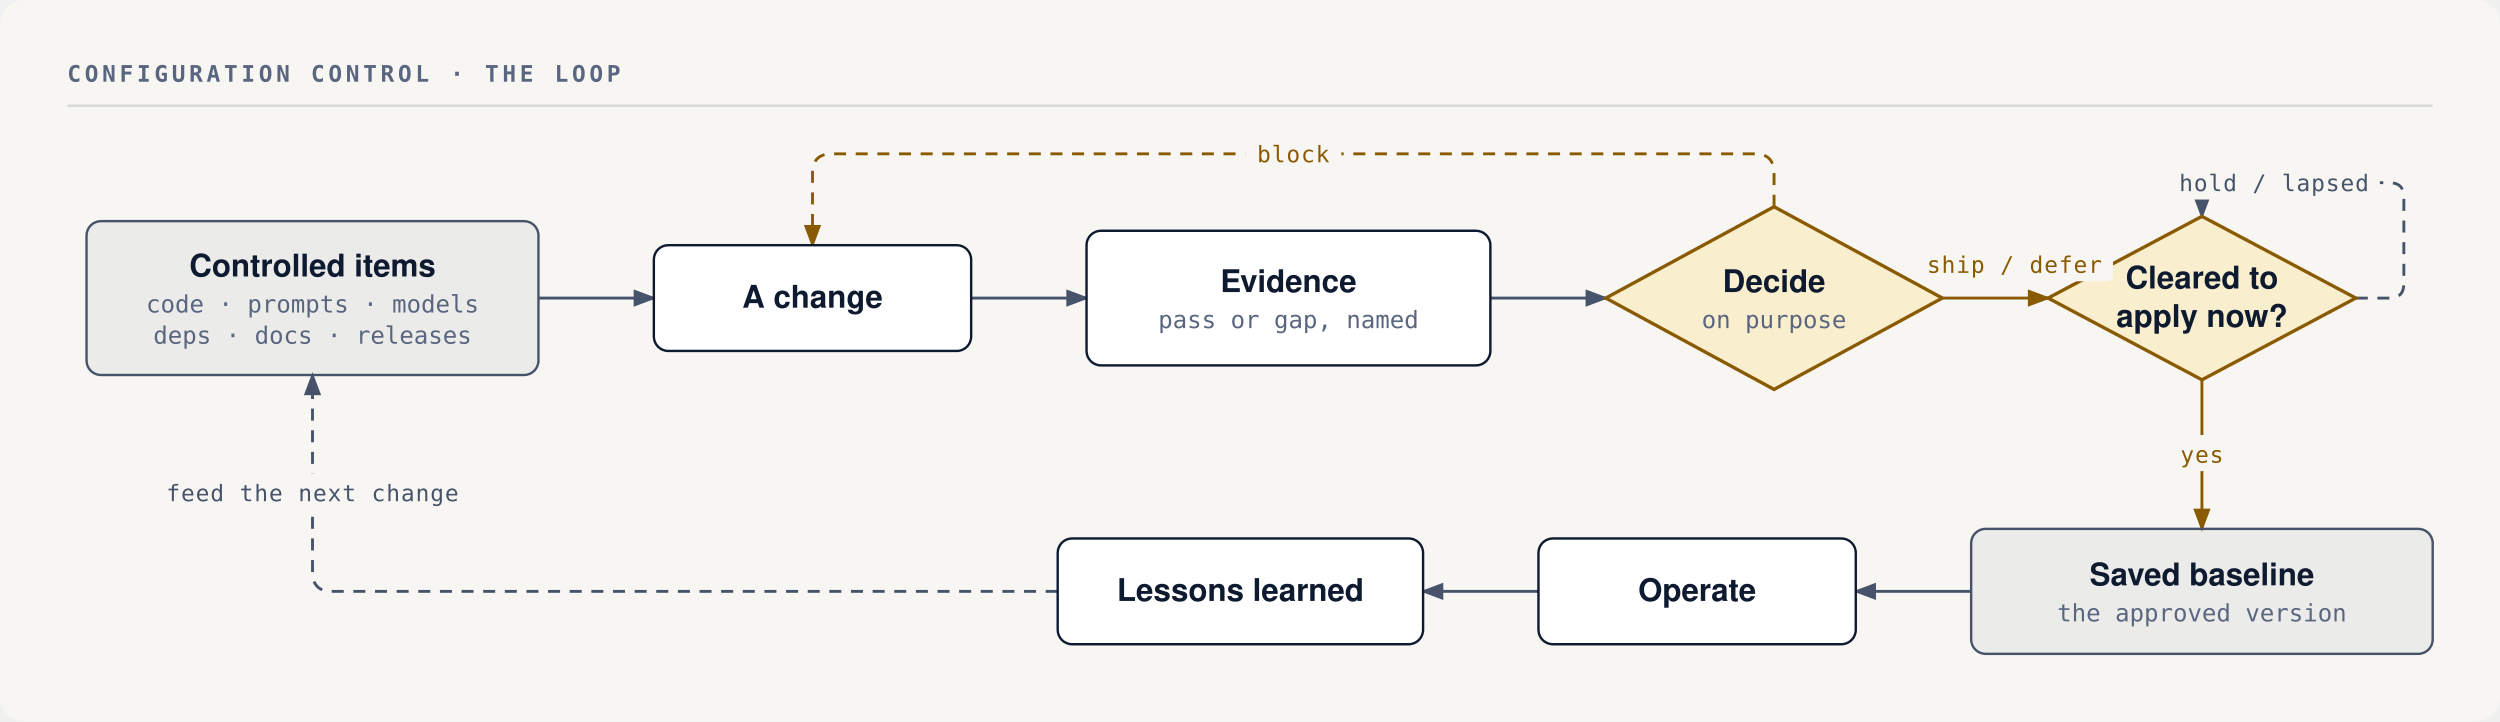
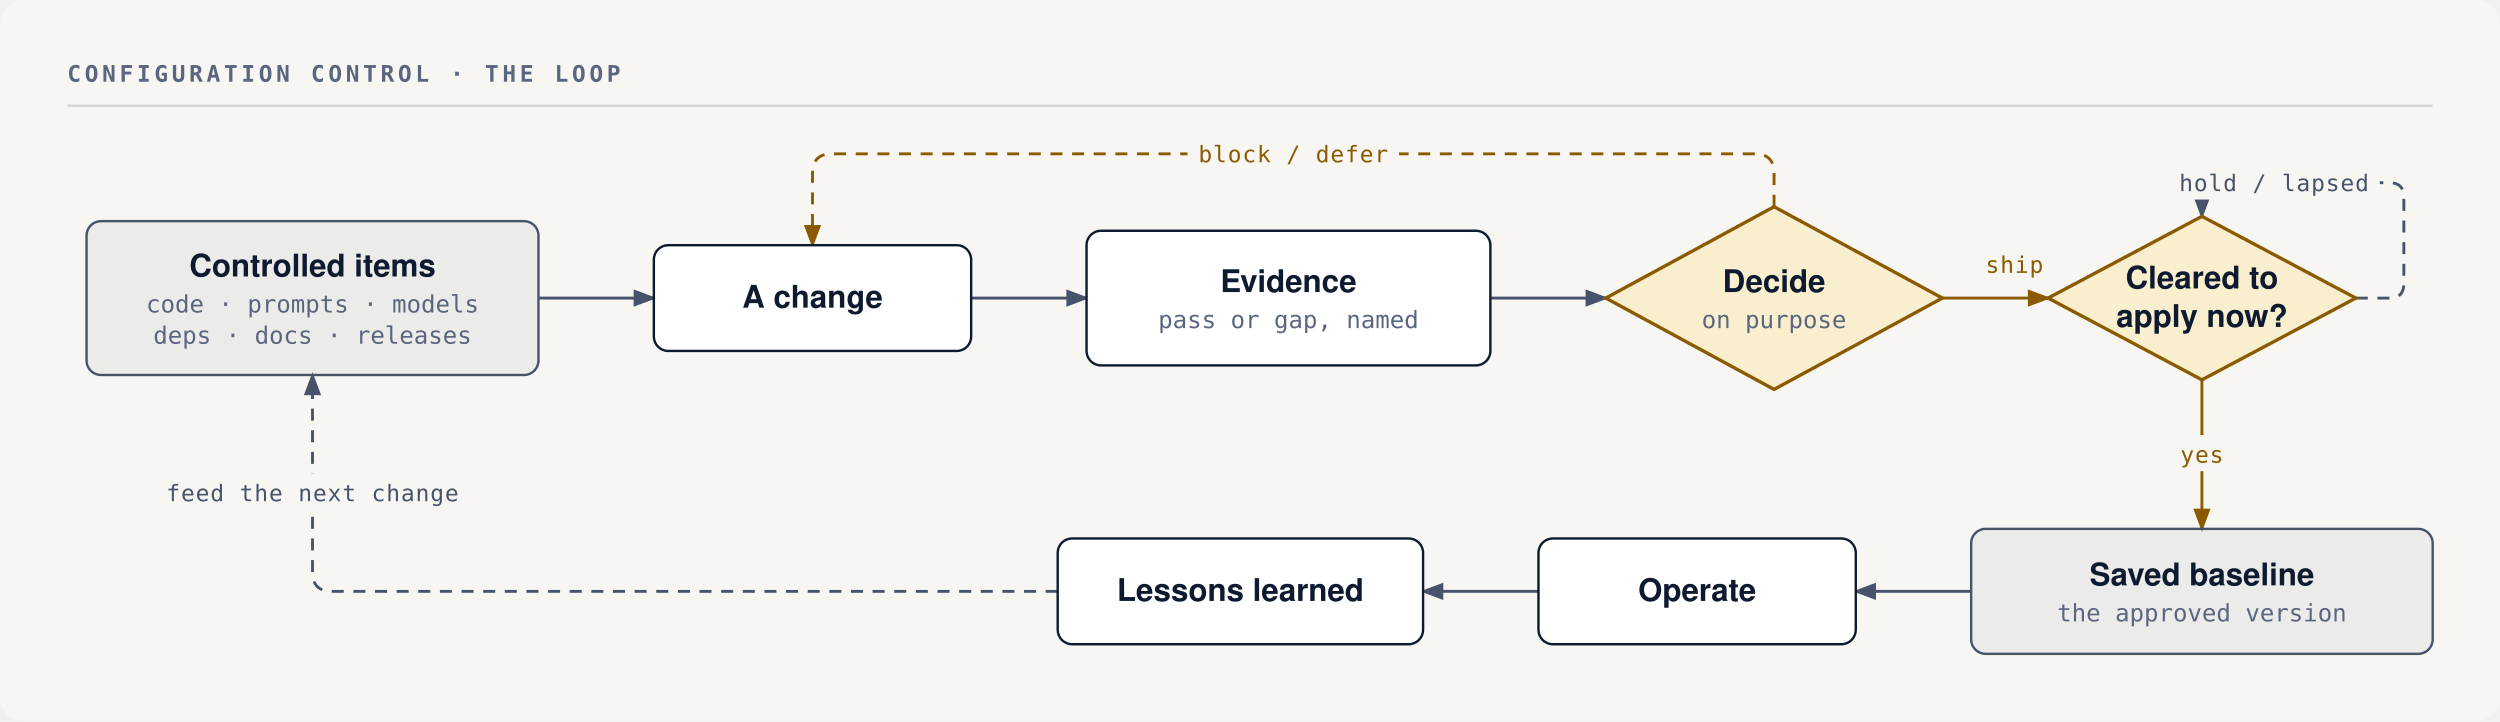
<svg xmlns="http://www.w3.org/2000/svg" viewBox="0 0 1040 300" width="1040" height="300" role="img" aria-labelledby="t d">
  <style>
.bg{fill:#F7F6F2} .ink{fill:#0E1A30} .muted{fill:#46536B} .soft{fill:#5A6680}
.acc{fill:#8A5A00} .lnk{fill:#2F4F94}
.n-step{fill:#FFFFFF;stroke:#0E1A30} .n-store{fill:rgba(14,26,48,0.05);stroke:#46536B}
.n-focal{fill:rgba(255,210,77,0.22);stroke:#8A5A00} .n-ext{fill:rgba(14,26,48,0.03);stroke:rgba(14,26,48,0.32)}
.n-opt{fill:rgba(14,26,48,0.02);stroke:rgba(14,26,48,0.36);stroke-dasharray:4 3}
.n-indep{fill:rgba(47,79,148,0.07);stroke:#2F4F94}
.grp{fill:none;stroke:rgba(14,26,48,0.22);stroke-dasharray:4 4}
.band{fill:rgba(14,26,48,0.035);stroke:rgba(14,26,48,0.10)}
.ln{fill:none;stroke:#46536B} .ln-acc{fill:none;stroke:#8A5A00} .ln-lnk{fill:none;stroke:#2F4F94}
.life{stroke:rgba(14,26,48,0.25);stroke-dasharray:3 4}
.mask{fill:#F7F6F2} .rule{stroke:rgba(14,26,48,0.14)}
.name{font-family:system-ui, -apple-system, 'Segoe UI', Helvetica, Arial, sans-serif;font-size:13px;font-weight:600}
.sub{font-family:ui-monospace, SFMono-Regular, Menlo, Consolas, monospace;font-size:10px}
.eye{font-family:ui-monospace, SFMono-Regular, Menlo, Consolas, monospace;font-size:9.5px;font-weight:600;letter-spacing:0.16em}
.lbl{font-family:ui-monospace, SFMono-Regular, Menlo, Consolas, monospace;font-size:9.5px;letter-spacing:0.04em}
.ttl{font-family:'Iowan Old Style', Georgia, 'Times New Roman', serif;font-size:22px}
.call{font-family:'Iowan Old Style', Georgia, 'Times New Roman', serif;font-style:italic;font-size:14px}
@media (prefers-color-scheme: dark){
.bg{fill:#0E1A30} .ink{fill:#F4F7FC} .muted{fill:#B3C2DA} .soft{fill:#9DB0CE}
.acc{fill:#FFD24D} .lnk{fill:#8FB0E6}
.n-step{fill:#16263F;stroke:#D7E0EE} .n-store{fill:rgba(244,247,252,0.05);stroke:#9DB0CE}
.n-focal{fill:rgba(255,210,77,0.14);stroke:#FFD24D} .n-ext{fill:rgba(244,247,252,0.03);stroke:rgba(244,247,252,0.34)}
.n-opt{fill:rgba(244,247,252,0.02);stroke:rgba(244,247,252,0.40)}
.n-indep{fill:rgba(143,176,230,0.10);stroke:#8FB0E6}
.grp{stroke:rgba(244,247,252,0.26)} .band{fill:rgba(244,247,252,0.035);stroke:rgba(244,247,252,0.10)}
.ln{stroke:#9DB0CE} .ln-acc{stroke:#FFD24D} .ln-lnk{stroke:#8FB0E6}
.life{stroke:rgba(244,247,252,0.28)} .mask{fill:#0E1A30} .rule{stroke:rgba(244,247,252,0.16)}
}
</style>
  <defs>
    <marker id="m-muted" markerWidth="8" markerHeight="6" refX="7" refY="3" orient="auto">
      <polygon class="muted" points="0 0, 8 3, 0 6" />
    </marker>
    <marker id="m-acc" markerWidth="8" markerHeight="6" refX="7" refY="3" orient="auto">
      <polygon class="acc" points="0 0, 8 3, 0 6" />
    </marker>
    <marker id="m-lnk" markerWidth="8" markerHeight="6" refX="7" refY="3" orient="auto">
      <polygon class="lnk" points="0 0, 8 3, 0 6" />
    </marker>
  </defs>
  <rect class="bg" width="1040" height="300" rx="10" />
  <text x="28" y="34" class="eye soft">CONFIGURATION CONTROL · THE LOOP</text>
  <line class="rule" x1="28" y1="44" x2="1012" y2="44" />
  <path class="ln" stroke-width="1.2" d="M224,124.0 L272,124.0" marker-end="url(#m-muted)" />
  <path class="ln" stroke-width="1.2" d="M404,124.0 L452,124.0" marker-end="url(#m-muted)" />
  <path class="ln" stroke-width="1.2" d="M620,124.0 L668,124.0" marker-end="url(#m-muted)" />
  <path class="ln-acc" stroke-width="1.2" d="M738.0,86 L738.0,72 Q738.0,64 730.0,64 L346.0,64 Q338.0,64 338.0,72 L338.0,102" stroke-dasharray="5 4" marker-end="url(#m-acc)" />
  <path class="ln-acc" stroke-width="1.2" d="M808,124.0 L852,124.0" marker-end="url(#m-acc)" />
  <path class="ln" stroke-width="1.2" d="M980,124.0 L994,124.0 Q1000,124.0 1000,118.0 L1000,82 Q1000,76 994,76 L922.0,76 Q916.0,76 916.0,82 L916.0,90" stroke-dasharray="5 4" marker-end="url(#m-muted)" />
  <path class="ln-acc" stroke-width="1.2" d="M916.0,158 L916.0,220" marker-end="url(#m-acc)" />
  <path class="ln" stroke-width="1.2" d="M820.0,246.0 L772.0,246.0" marker-end="url(#m-muted)" />
  <path class="ln" stroke-width="1.2" d="M640.0,246.0 L592.0,246.0" marker-end="url(#m-muted)" />
  <path class="ln" stroke-width="1.2" d="M440.0,246.0 L138.0,246.0 Q130.0,246.0 130.0,238.0 L130.0,156" stroke-dasharray="5 4" marker-end="url(#m-muted)" />
  <rect class="n-store" stroke-width="1" x="36" y="92" width="188" height="64" rx="6" />
  <text x="130.0" y="115.0" class="name ink" text-anchor="middle">Controlled items</text>
  <text x="130.0" y="130.0" class="sub soft" text-anchor="middle">code · prompts · models</text>
  <text x="130.0" y="143.0" class="sub soft" text-anchor="middle">deps · docs · releases</text>
  <rect class="n-step" stroke-width="1" x="272" y="102" width="132" height="44" rx="6" />
  <text x="338.0" y="128.0" class="name ink" text-anchor="middle">A change</text>
  <rect class="n-step" stroke-width="1" x="452" y="96" width="168" height="56" rx="6" />
  <text x="536.0" y="121.5" class="name ink" text-anchor="middle">Evidence</text>
  <text x="536.0" y="136.5" class="sub soft" text-anchor="middle">pass or gap, named</text>
  <polygon class="n-focal" stroke-width="1.4" points="738.0,86 808,124.0 738.0,162 668,124.0" />
  <text x="738.0" y="121.5" class="name ink" text-anchor="middle">Decide</text>
  <text x="738.0" y="136.5" class="sub soft" text-anchor="middle">on purpose</text>
  <polygon class="n-focal" stroke-width="1.4" points="916.0,90 980,124.0 916.0,158 852,124.0" />
  <text x="916.0" y="120.0" class="name ink" text-anchor="middle">Cleared to</text>
  <text x="916.0" y="136.0" class="name ink" text-anchor="middle">apply now?</text>
  <rect class="n-store" stroke-width="1" x="820.0" y="220" width="192" height="52" rx="6" />
  <text x="916.0" y="243.5" class="name ink" text-anchor="middle">Saved baseline</text>
  <text x="916.0" y="258.5" class="sub soft" text-anchor="middle">the approved version</text>
  <rect class="n-step" stroke-width="1" x="640.0" y="224" width="132" height="44" rx="6" />
  <text x="706.0" y="250.0" class="name ink" text-anchor="middle">Operate</text>
  <rect class="n-step" stroke-width="1" x="440.0" y="224" width="152" height="44" rx="6" />
  <text x="516.0" y="250.0" class="name ink" text-anchor="middle">Lessons learned</text>
-   <rect class="mask" x="518.0" y="56" width="40.0" height="15" rx="2" />
-   <text x="538.0" y="67.5" class="lbl acc" text-anchor="middle">block</text>
-   <rect class="mask" x="797.0" y="102.0" width="82.0" height="15" rx="2" />
-   <text x="838" y="113.5" class="lbl acc" text-anchor="middle">ship / defer</text>
+   <rect class="mask" x="494.0" y="56" width="88.0" height="15" rx="2" />
+   <text x="538.0" y="67.5" class="lbl acc" text-anchor="middle">block / defer</text>
+   <rect class="mask" x="821.0" y="102.0" width="34.0" height="15" rx="2" />
+   <text x="838" y="113.5" class="lbl acc" text-anchor="middle">ship</text>
  <rect class="mask" x="902.0" y="68" width="88.0" height="15" rx="2" />
  <text x="946.0" y="79.5" class="lbl muted" text-anchor="middle">hold / lapsed</text>
  <rect class="mask" x="902.0" y="181.0" width="28.0" height="15" rx="2" />
  <text x="916.0" y="192.5" class="lbl acc" text-anchor="middle">yes</text>
  <rect class="mask" x="65.0" y="197.0" width="130.0" height="15" rx="2" />
  <text x="130.0" y="208.5" class="lbl muted" text-anchor="middle">feed the next change</text>
</svg>
